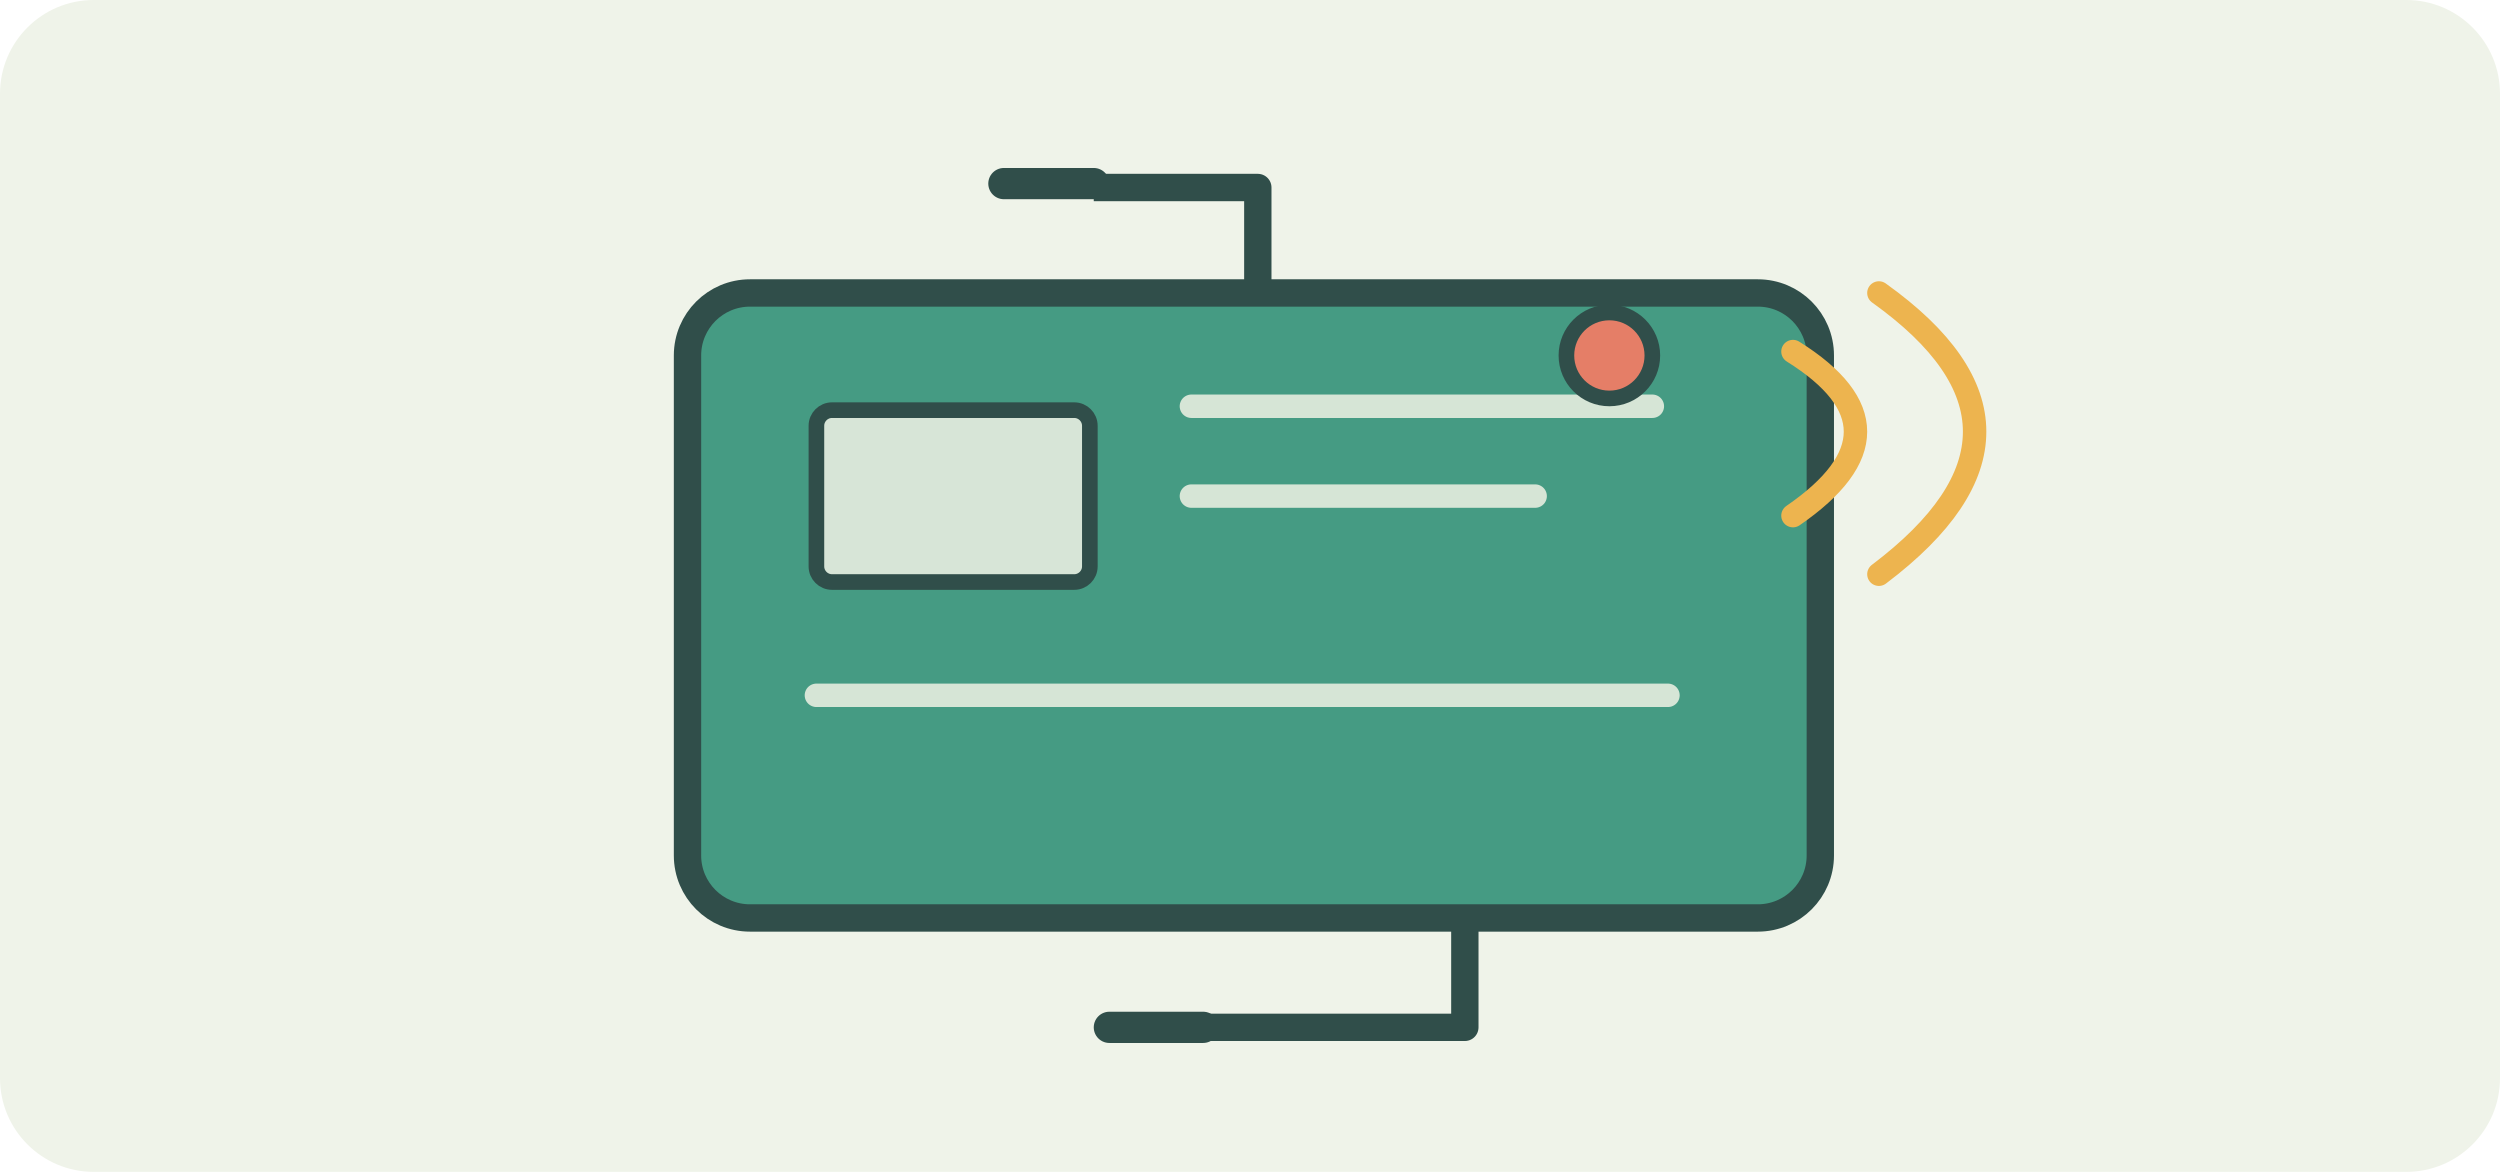
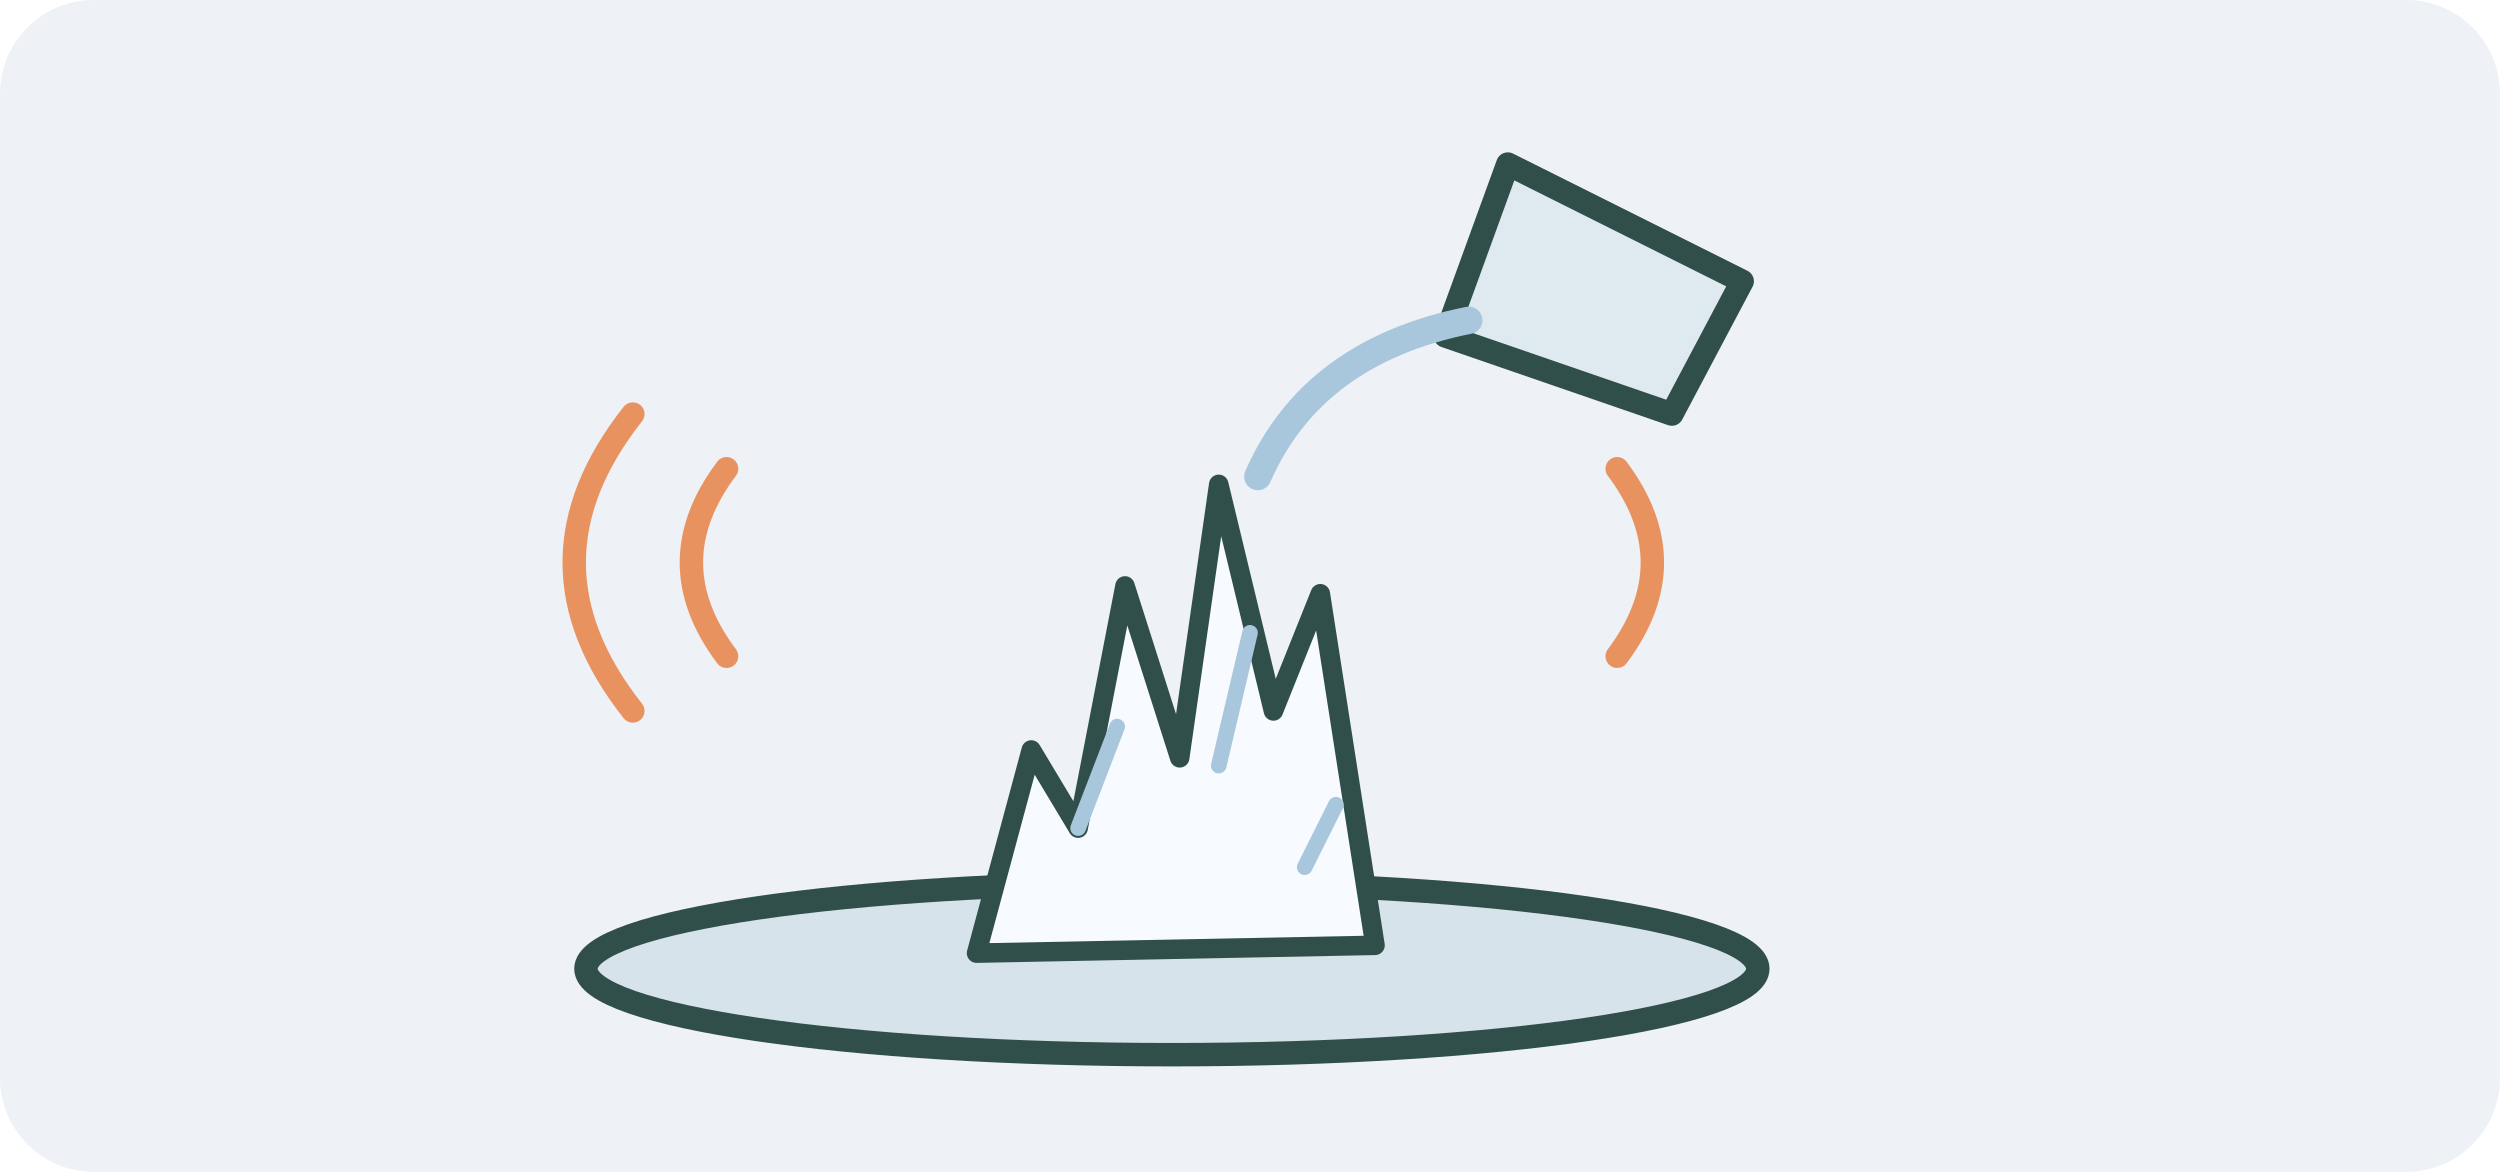
<svg xmlns="http://www.w3.org/2000/svg" viewBox="0 0 640 300">
-   <rect width="640" height="300" rx="24" fill="#eff3e9" />
-   <rect x="176" y="75" width="290" height="160" rx="16" fill="#459b83" stroke="#304e4a" stroke-width="7" />
-   <rect x="209" y="105" width="70" height="44" rx="4" fill="#d7e5d7" stroke="#304e4a" stroke-width="4" />
-   <path d="M305 104h118M305 127h88M209 178h218" stroke="#d6e5d6" stroke-width="6" stroke-linecap="round" />
-   <circle cx="412" cy="91" r="11" fill="#e57e67" stroke="#304e4a" stroke-width="4" />
-   <path d="M322 75V48h-42M375 235v28h-67" fill="none" stroke="#304e4a" stroke-width="7" stroke-linejoin="round" />
-   <path d="M280 47h-23M308 263h-24" stroke="#304e4a" stroke-width="8" stroke-linecap="round" />
-   <path d="M459 90q32 20 0 42M481 75q49 35 0 72" fill="none" stroke="#edb44f" stroke-width="6" stroke-linecap="round" />
+   <rect width="640" height="300" rx="24" fill="#eef1f6" />
+   <ellipse cx="300" cy="248" rx="150" ry="22" fill="#d6e3ea" stroke="#304e4a" stroke-width="6" />
+   <path d="M250 244l14-52 12 20 12-62 14 44 10-70 14 58 12-30 14 90z" fill="#f7fbff" stroke="#304e4a" stroke-width="5" stroke-linejoin="round" />
+   <path d="M276 212l10-26M312 196l8-34M334 222l8-16" stroke="#a9c7dc" stroke-width="4" stroke-linecap="round" />
+   <path d="M386 42l60 30-18 34-58-20z" fill="#dfeaf0" stroke="#304e4a" stroke-width="6" stroke-linejoin="round" />
+   <path d="M376 82q-40 8-54 40" fill="none" stroke="#a9c7dc" stroke-width="7" stroke-linecap="round" />
+   <path d="M186 168q-18-24 0-48M162 182q-30-38 0-76M414 168q18-24 0-48" fill="none" stroke="#e8935f" stroke-width="6" stroke-linecap="round" />
</svg>
